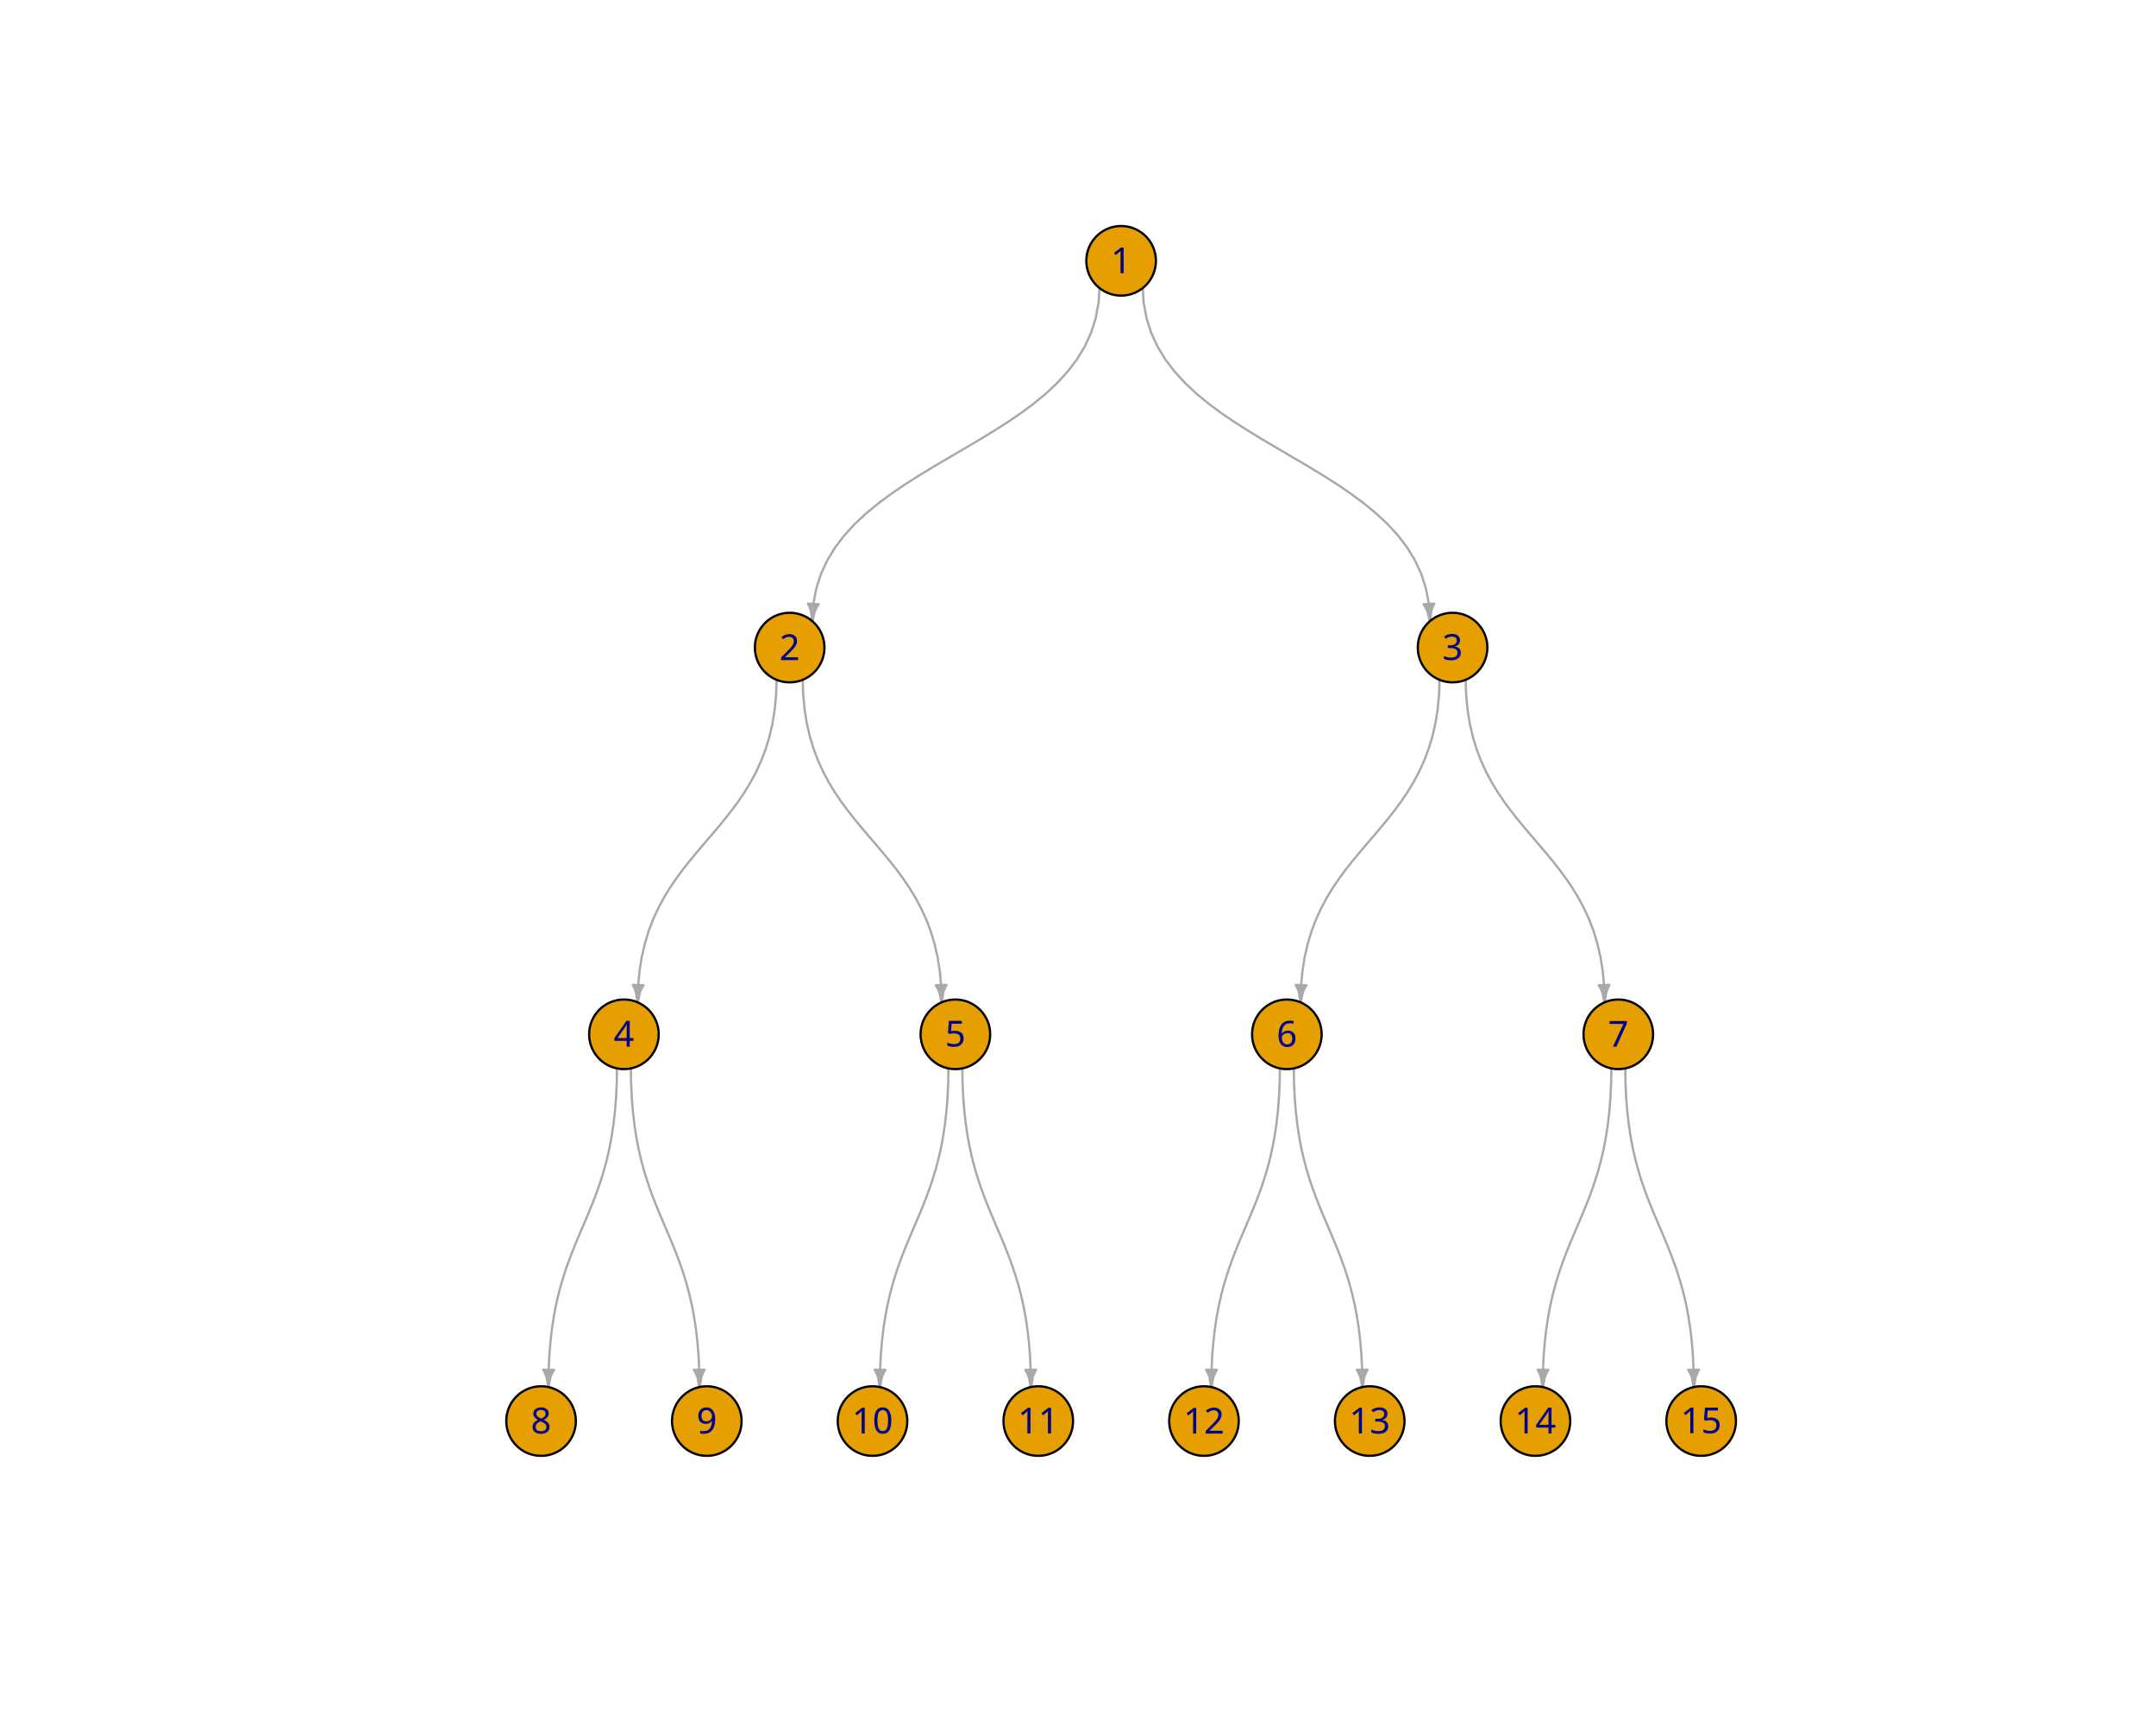
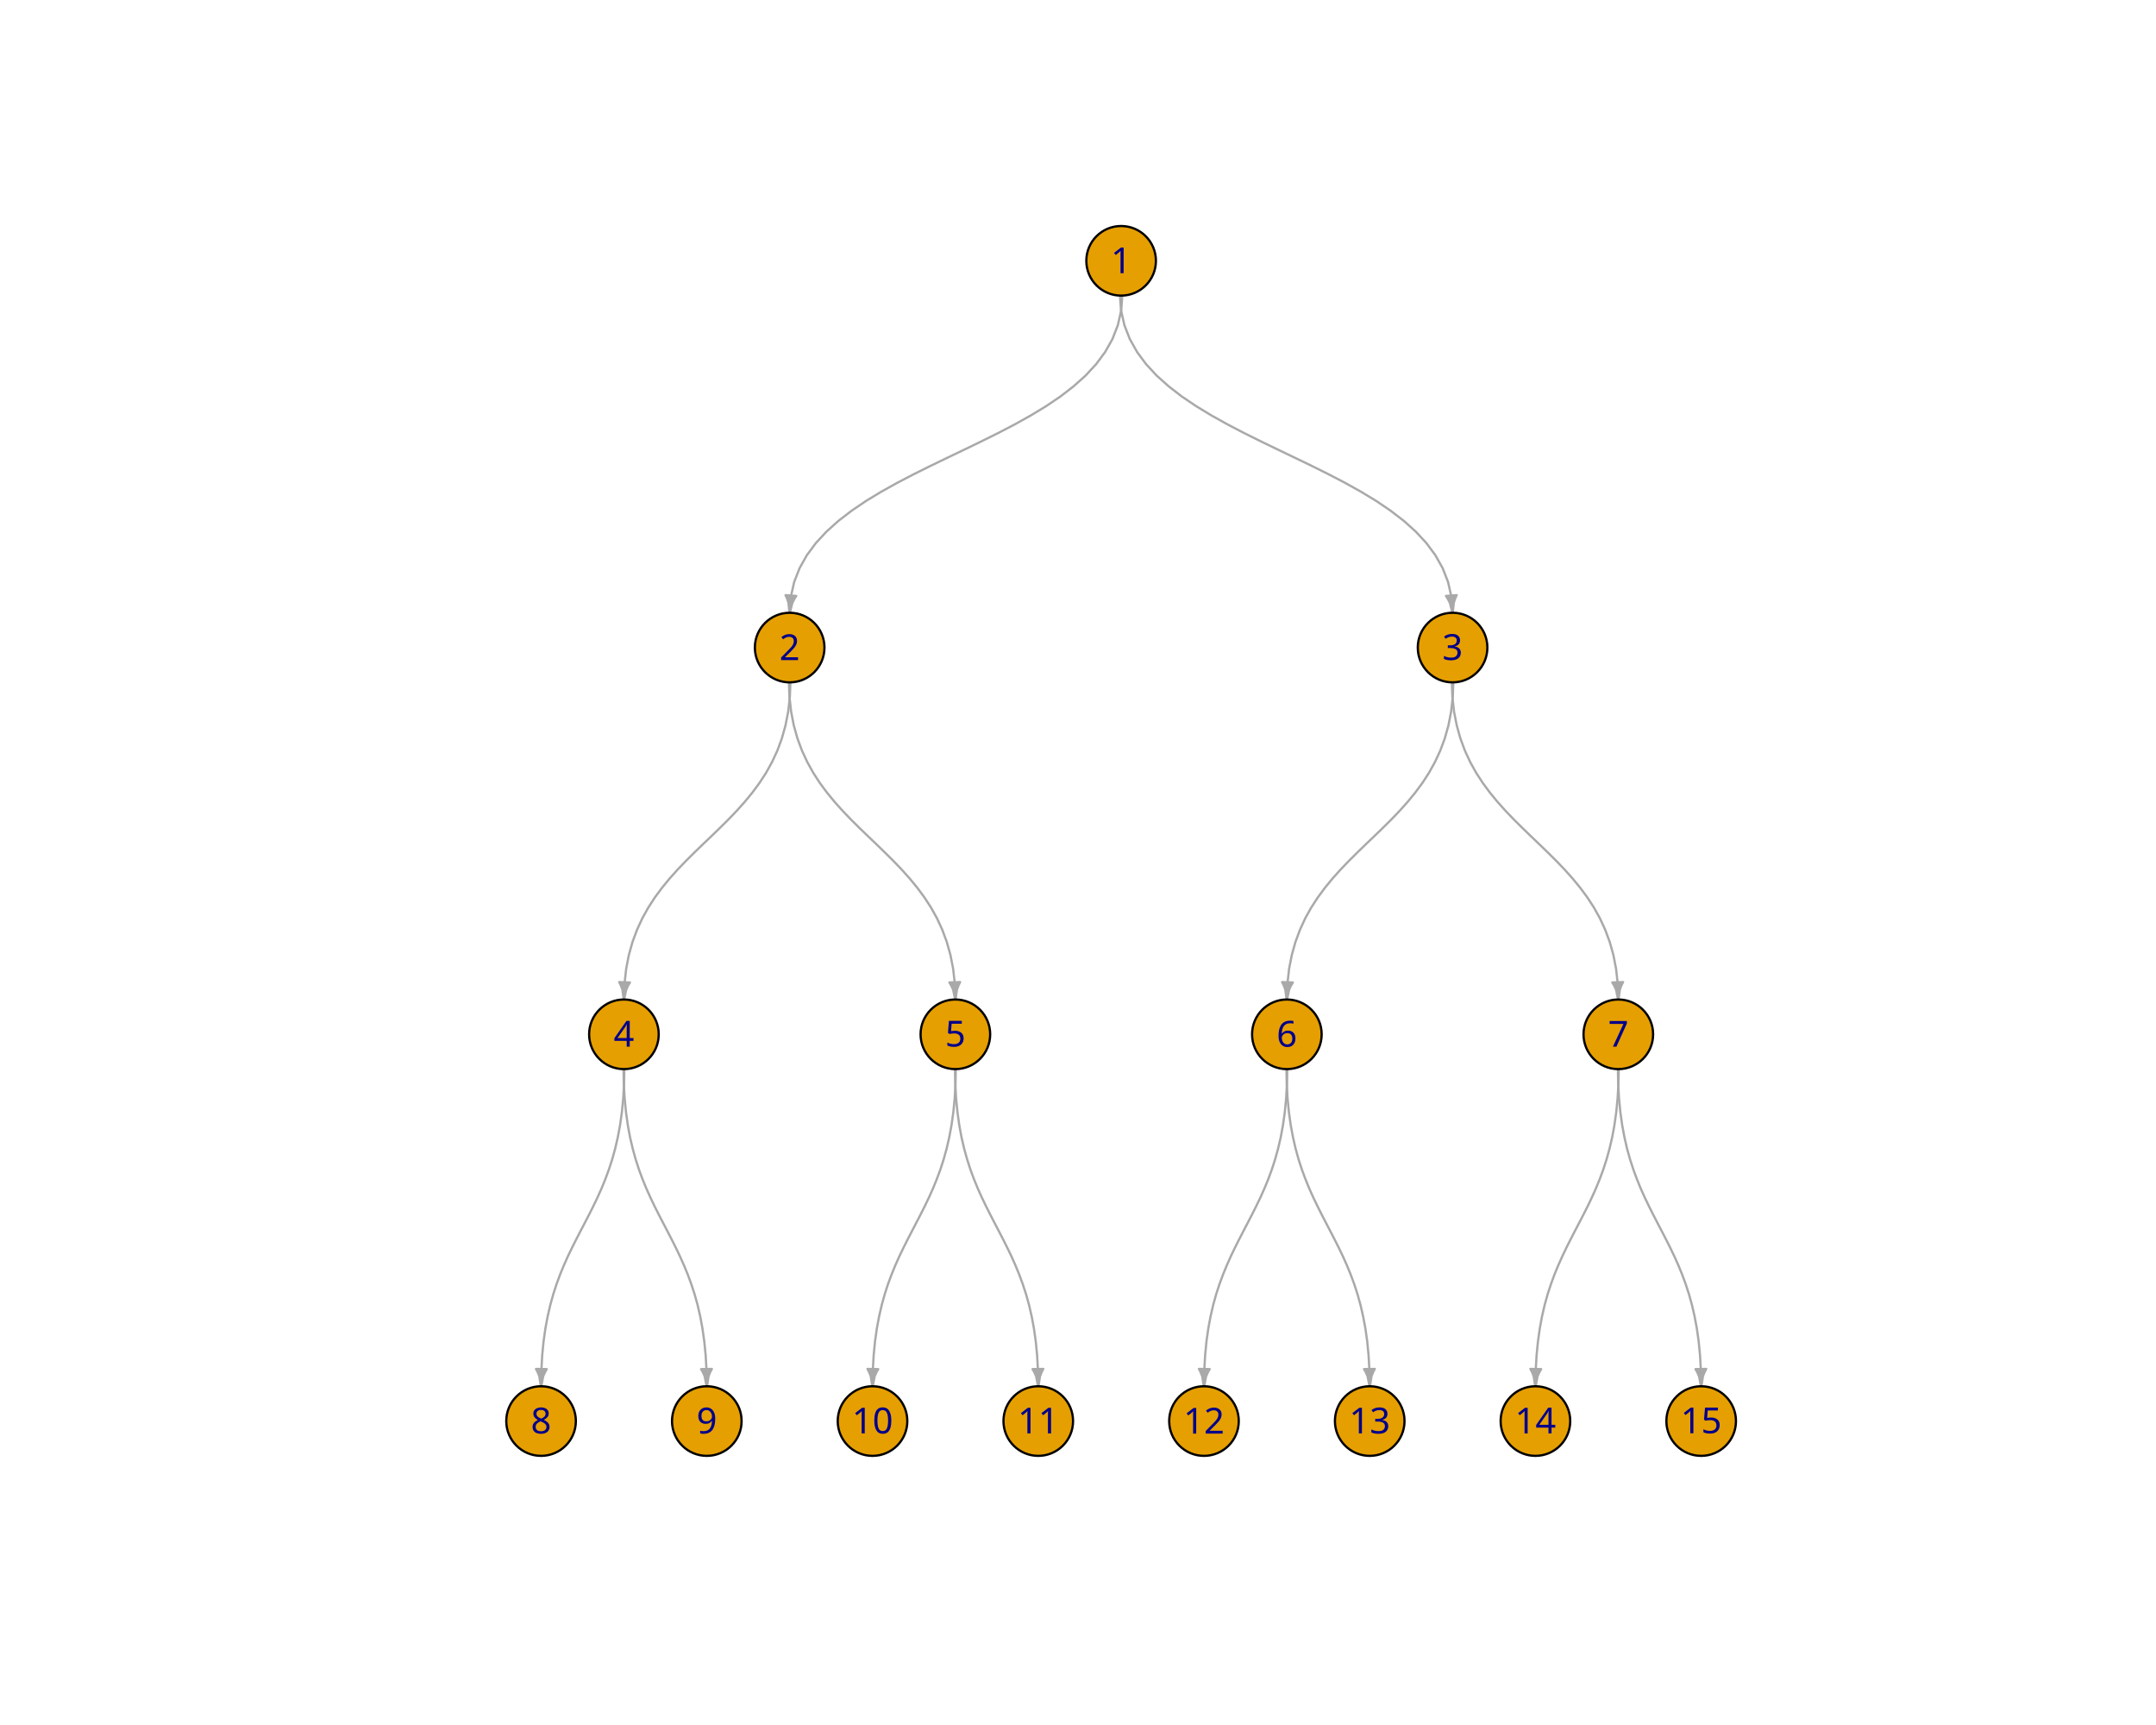
<svg xmlns="http://www.w3.org/2000/svg" class="svglite" data-engine-version="2.0" width="720.00pt" height="576.00pt" viewBox="0 0 720.00 576.00">
  <defs>
    <style type="text/css">
    .svglite line, .svglite polyline, .svglite polygon, .svglite path, .svglite rect, .svglite circle {
      fill: none;
      stroke: #000000;
      stroke-linecap: round;
      stroke-linejoin: round;
      stroke-miterlimit: 10.00;
    }
  </style>
  </defs>
  <rect width="100%" height="100%" style="stroke: none; fill: #FFFFFF;" />
  <defs>
    <clipPath id="cpMC4wMHw3MjAuMDB8MC4wMHw1NzYuMDA=">
      <rect x="0.00" y="0.00" width="720.00" height="576.00" />
    </clipPath>
  </defs>
  <g clip-path="url(#cpMC4wMHw3MjAuMDB8MC4wMHw1NzYuMDA=)">
</g>
  <defs>
    <clipPath id="cpNTkuMDR8Njg5Ljc2fDU5LjA0fDUwMi41Ng==">
      <rect x="59.04" y="59.04" width="630.72" height="443.52" />
    </clipPath>
  </defs>
  <g clip-path="url(#cpNTkuMDR8Njg5Ljc2fDU5LjA0fDUwMi41Ng==)">
-     <polyline points="367.21,95.48 366.88,101.07 365.90,106.29 364.34,111.17 362.24,115.73 359.64,120.01 356.59,124.02 353.14,127.79 349.34,131.36 345.23,134.76 340.86,138.00 336.27,141.11 331.52,144.13 326.66,147.08 321.72,149.99 316.76,152.89 311.82,155.80 306.96,158.75 302.21,161.77 297.63,164.89 293.26,168.13 289.15,171.52 285.34,175.09 281.89,178.86 278.84,182.88 276.24,187.15 274.14,191.71 272.58,196.59 271.61,201.81 271.27,207.41 " style="stroke-width: 0.75; stroke: #A9A9A9;" />
-     <polygon points="269.82,201.55 270.33,202.64 270.82,204.05 271.20,207.40 271.34,207.41 272.12,204.12 272.77,202.78 273.41,201.76 " style="stroke-width: 0.75; stroke: #A9A9A9; fill: #A9A9A9;" />
-     <polyline points="381.59,95.48 381.92,101.07 382.90,106.29 384.46,111.17 386.56,115.73 389.16,120.01 392.21,124.02 395.66,127.79 399.46,131.36 403.57,134.76 407.94,138.00 412.53,141.11 417.28,144.13 422.14,147.08 427.08,149.99 432.04,152.89 436.98,155.80 441.84,158.75 446.59,161.77 451.17,164.89 455.54,168.13 459.65,171.52 463.46,175.09 466.91,178.86 469.96,182.88 472.56,187.15 474.66,191.71 476.22,196.59 477.19,201.81 477.53,207.41 " style="stroke-width: 0.75; stroke: #A9A9A9;" />
-     <polygon points="475.39,201.76 476.03,202.78 476.68,204.12 477.46,207.41 477.60,207.40 477.98,204.05 478.47,202.64 478.98,201.55 " style="stroke-width: 0.75; stroke: #A9A9A9; fill: #A9A9A9;" />
-     <polyline points="259.36,226.38 259.19,231.80 258.72,236.85 257.97,241.57 256.95,245.98 255.69,250.12 254.22,254.00 252.55,257.65 250.71,261.11 248.72,264.39 246.61,267.53 244.39,270.54 242.09,273.46 239.74,276.32 237.35,279.13 234.95,281.94 232.56,284.75 230.21,287.61 227.91,290.53 225.69,293.54 223.58,296.68 221.59,299.96 219.75,303.42 218.08,307.07 216.60,310.95 215.35,315.09 214.33,319.50 213.57,324.22 213.10,329.27 212.94,334.69 " style="stroke-width: 0.75; stroke: #A9A9A9;" />
-     <polygon points="211.31,328.88 211.86,329.95 212.39,331.34 212.87,334.69 213.01,334.69 213.69,331.38 214.30,330.02 214.91,328.98 " style="stroke-width: 0.75; stroke: #A9A9A9; fill: #A9A9A9;" />
-     <polyline points="268.06,226.38 268.22,231.80 268.69,236.85 269.45,241.57 270.47,245.98 271.72,250.12 273.20,254.00 274.87,257.65 276.71,261.11 278.70,264.39 280.81,267.53 283.03,270.54 285.33,273.46 287.68,276.32 290.07,279.13 292.47,281.94 294.86,284.75 297.21,287.61 299.51,290.53 301.72,293.54 303.84,296.68 305.83,299.96 307.67,303.42 309.34,307.07 310.81,310.95 312.07,315.09 313.09,319.50 313.84,324.22 314.31,329.27 314.48,334.69 " style="stroke-width: 0.75; stroke: #A9A9A9;" />
-     <polygon points="312.50,328.98 313.11,330.02 313.73,331.38 314.40,334.69 314.55,334.69 315.02,331.34 315.56,329.95 316.10,328.88 " style="stroke-width: 0.75; stroke: #A9A9A9; fill: #A9A9A9;" />
-     <polyline points="480.74,226.38 480.58,231.80 480.11,236.85 479.35,241.57 478.33,245.98 477.08,250.12 475.60,254.00 473.93,257.65 472.09,261.11 470.10,264.39 467.99,267.53 465.77,270.54 463.47,273.46 461.12,276.32 458.73,279.13 456.33,281.94 453.94,284.75 451.59,287.61 449.29,290.53 447.08,293.54 444.96,296.68 442.97,299.96 441.13,303.42 439.46,307.07 437.99,310.95 436.73,315.09 435.71,319.50 434.96,324.22 434.49,329.27 434.32,334.69 " style="stroke-width: 0.75; stroke: #A9A9A9;" />
-     <polygon points="432.70,328.88 433.24,329.95 433.78,331.34 434.25,334.69 434.40,334.69 435.07,331.38 435.69,330.02 436.30,328.98 " style="stroke-width: 0.75; stroke: #A9A9A9; fill: #A9A9A9;" />
-     <polyline points="489.44,226.38 489.61,231.80 490.08,236.85 490.83,241.57 491.85,245.98 493.11,250.12 494.58,254.00 496.25,257.65 498.09,261.11 500.08,264.39 502.19,267.53 504.41,270.54 506.71,273.46 509.06,276.32 511.45,279.13 513.85,281.94 516.24,284.75 518.59,287.61 520.89,290.53 523.11,293.54 525.22,296.68 527.21,299.96 529.05,303.42 530.72,307.07 532.20,310.95 533.45,315.09 534.47,319.50 535.23,324.22 535.70,329.27 535.86,334.69 " style="stroke-width: 0.75; stroke: #A9A9A9;" />
-     <polygon points="533.89,328.98 534.50,330.02 535.11,331.38 535.79,334.69 535.93,334.69 536.41,331.34 536.94,329.95 537.49,328.88 " style="stroke-width: 0.75; stroke: #A9A9A9; fill: #A9A9A9;" />
-     <polyline points="206.05,356.17 205.97,361.52 205.74,366.51 205.36,371.17 204.86,375.53 204.24,379.62 203.51,383.45 202.69,387.06 201.78,390.47 200.79,393.71 199.75,396.81 198.66,399.79 197.52,402.67 196.36,405.49 195.18,408.28 193.99,411.04 192.81,413.82 191.65,416.64 190.52,419.53 189.42,422.51 188.38,425.60 187.40,428.85 186.49,432.26 185.66,435.87 184.93,439.70 184.31,443.79 183.81,448.15 183.44,452.81 183.20,457.80 183.12,463.15 " style="stroke-width: 0.75; stroke: #A9A9A9;" />
-     <polygon points="181.41,457.36 181.97,458.43 182.53,459.81 183.05,463.14 183.20,463.15 183.82,459.83 184.42,458.46 185.01,457.41 " style="stroke-width: 0.75; stroke: #A9A9A9; fill: #A9A9A9;" />
-     <polyline points="210.68,356.17 210.76,361.52 210.99,366.51 211.36,371.17 211.86,375.53 212.49,379.62 213.21,383.45 214.04,387.06 214.95,390.47 215.93,393.71 216.97,396.81 218.07,399.79 219.20,402.67 220.37,405.49 221.55,408.28 222.73,411.04 223.91,413.82 225.07,416.64 226.21,419.53 227.30,422.51 228.35,425.60 229.33,428.85 230.24,432.26 231.06,435.87 231.79,439.70 232.41,443.79 232.91,448.15 233.29,452.81 233.52,457.80 233.60,463.15 " style="stroke-width: 0.75; stroke: #A9A9A9;" />
-     <polygon points="231.71,457.41 232.31,458.46 232.90,459.83 233.53,463.15 233.67,463.14 234.20,459.81 234.75,458.43 235.31,457.36 " style="stroke-width: 0.75; stroke: #A9A9A9; fill: #A9A9A9;" />
-     <polyline points="316.74,356.17 316.66,361.52 316.43,366.51 316.05,371.17 315.55,375.53 314.93,379.62 314.20,383.45 313.38,387.06 312.47,390.47 311.49,393.71 310.44,396.81 309.35,399.79 308.21,402.67 307.05,405.49 305.87,408.28 304.69,411.04 303.51,413.82 302.34,416.64 301.21,419.53 300.11,422.51 299.07,425.60 298.09,428.85 297.18,432.26 296.35,435.87 295.63,439.70 295.00,443.79 294.50,448.15 294.13,452.81 293.90,457.80 293.82,463.15 " style="stroke-width: 0.75; stroke: #A9A9A9;" />
-     <polygon points="292.10,457.36 292.66,458.43 293.22,459.81 293.74,463.14 293.89,463.15 294.51,459.83 295.11,458.46 295.70,457.41 " style="stroke-width: 0.75; stroke: #A9A9A9; fill: #A9A9A9;" />
-     <polyline points="321.37,356.17 321.45,361.52 321.68,366.51 322.05,371.17 322.56,375.53 323.18,379.62 323.91,383.45 324.73,387.06 325.64,390.47 326.62,393.71 327.67,396.81 328.76,399.79 329.90,402.67 331.06,405.49 332.24,408.28 333.42,411.04 334.60,413.82 335.77,416.64 336.90,419.53 337.99,422.51 339.04,425.60 340.02,428.85 340.93,432.26 341.75,435.87 342.48,439.70 343.10,443.79 343.61,448.15 343.98,452.81 344.21,457.80 344.29,463.15 " style="stroke-width: 0.75; stroke: #A9A9A9;" />
-     <polygon points="342.41,457.41 343.00,458.46 343.59,459.83 344.22,463.15 344.36,463.14 344.89,459.81 345.45,458.43 346.01,457.36 " style="stroke-width: 0.75; stroke: #A9A9A9; fill: #A9A9A9;" />
-     <polyline points="427.43,356.17 427.35,361.52 427.12,366.51 426.75,371.17 426.24,375.53 425.62,379.62 424.89,383.45 424.07,387.06 423.16,390.47 422.18,393.71 421.13,396.81 420.04,399.79 418.90,402.67 417.74,405.49 416.56,408.28 415.38,411.04 414.20,413.82 413.03,416.64 411.90,419.53 410.81,422.51 409.76,425.60 408.78,428.85 407.87,432.26 407.05,435.87 406.32,439.70 405.70,443.79 405.19,448.15 404.82,452.81 404.59,457.80 404.51,463.15 " style="stroke-width: 0.75; stroke: #A9A9A9;" />
-     <polygon points="402.79,457.36 403.35,458.43 403.91,459.81 404.44,463.14 404.58,463.15 405.21,459.83 405.80,458.46 406.39,457.41 " style="stroke-width: 0.75; stroke: #A9A9A9; fill: #A9A9A9;" />
-     <polyline points="432.06,356.17 432.14,361.52 432.37,366.51 432.75,371.17 433.25,375.53 433.87,379.62 434.60,383.45 435.42,387.06 436.33,390.47 437.31,393.71 438.36,396.81 439.45,399.79 440.59,402.67 441.75,405.49 442.93,408.28 444.11,411.04 445.29,413.82 446.46,416.64 447.59,419.53 448.69,422.51 449.73,425.60 450.71,428.85 451.62,432.26 452.45,435.87 453.17,439.70 453.80,443.79 454.30,448.15 454.67,452.81 454.90,457.80 454.98,463.15 " style="stroke-width: 0.75; stroke: #A9A9A9;" />
-     <polygon points="453.10,457.41 453.69,458.46 454.29,459.83 454.91,463.15 455.06,463.14 455.58,459.81 456.14,458.43 456.70,457.36 " style="stroke-width: 0.75; stroke: #A9A9A9; fill: #A9A9A9;" />
-     <polyline points="538.12,356.17 538.04,361.52 537.81,366.51 537.44,371.17 536.94,375.53 536.31,379.62 535.59,383.45 534.76,387.06 533.85,390.47 532.87,393.71 531.83,396.81 530.73,399.79 529.60,402.67 528.43,405.49 527.25,408.28 526.07,411.04 524.89,413.82 523.73,416.64 522.59,419.53 521.50,422.51 520.45,425.60 519.47,428.85 518.56,432.26 517.74,435.87 517.01,439.70 516.39,443.79 515.89,448.15 515.51,452.81 515.28,457.80 515.20,463.15 " style="stroke-width: 0.75; stroke: #A9A9A9;" />
-     <polygon points="513.49,457.36 514.05,458.43 514.60,459.81 515.13,463.14 515.27,463.15 515.90,459.83 516.49,458.46 517.09,457.41 " style="stroke-width: 0.75; stroke: #A9A9A9; fill: #A9A9A9;" />
-     <polyline points="542.75,356.17 542.83,361.52 543.06,366.51 543.44,371.17 543.94,375.53 544.56,379.62 545.29,383.45 546.11,387.06 547.02,390.47 548.01,393.71 549.05,396.81 550.14,399.79 551.28,402.67 552.44,405.49 553.62,408.28 554.81,411.04 555.99,413.82 557.15,416.64 558.28,419.53 559.38,422.51 560.42,425.60 561.40,428.85 562.31,432.26 563.14,435.87 563.87,439.70 564.49,443.79 564.99,448.15 565.36,452.81 565.60,457.80 565.68,463.15 " style="stroke-width: 0.75; stroke: #A9A9A9;" />
-     <polygon points="563.79,457.41 564.38,458.46 564.98,459.83 565.60,463.15 565.75,463.14 566.27,459.81 566.83,458.43 567.39,457.36 " style="stroke-width: 0.75; stroke: #A9A9A9; fill: #A9A9A9;" />
+     <polyline points="374.82,98.31 374.43,103.63 373.30,108.59 371.50,113.22 369.06,117.55 366.05,121.61 362.52,125.42 358.52,129.00 354.12,132.40 349.35,135.62 344.29,138.69 338.99,141.65 333.49,144.52 327.85,147.32 322.13,150.09 316.39,152.84 310.67,155.60 305.04,158.40 299.54,161.27 294.23,164.23 289.17,167.30 284.41,170.53 280.00,173.92 276.01,177.50 272.48,181.31 269.47,185.37 267.03,189.70 265.22,194.33 264.10,199.29 263.71,204.61 " style="stroke-width: 0.75; stroke: #A9A9A9;" />
+     <polygon points="262.33,198.73 262.83,199.83 263.30,201.24 263.64,204.60 263.78,204.61 264.60,201.34 265.27,200.01 265.92,198.99 " style="stroke-width: 0.75; stroke: #A9A9A9; fill: #A9A9A9;" />
+     <polyline points="373.98,98.31 374.37,103.63 375.50,108.59 377.30,113.22 379.74,117.55 382.75,121.61 386.28,125.42 390.28,129.00 394.68,132.40 399.45,135.62 404.51,138.69 409.81,141.65 415.31,144.52 420.95,147.32 426.67,150.09 432.41,152.84 438.13,155.60 443.76,158.40 449.26,161.27 454.57,164.23 459.63,167.30 464.39,170.53 468.80,173.92 472.79,177.50 476.32,181.31 479.33,185.37 481.77,189.70 483.58,194.33 484.70,199.29 485.09,204.61 " style="stroke-width: 0.75; stroke: #A9A9A9;" />
+     <polygon points="482.88,198.99 483.53,200.01 484.20,201.34 485.02,204.61 485.16,204.60 485.50,201.24 485.97,199.83 486.47,198.73 " style="stroke-width: 0.75; stroke: #A9A9A9; fill: #A9A9A9;" />
+     <polyline points="263.97,227.34 263.78,232.66 263.22,237.63 262.31,242.26 261.09,246.60 259.59,250.66 257.82,254.47 255.82,258.07 253.61,261.46 251.23,264.68 248.70,267.76 246.04,270.73 243.29,273.60 240.47,276.40 237.61,279.17 234.73,281.92 231.87,284.69 229.05,287.49 226.30,290.36 223.64,293.33 221.11,296.41 218.72,299.63 216.52,303.02 214.52,306.61 212.75,310.43 211.24,314.49 210.02,318.83 209.12,323.46 208.56,328.43 208.36,333.75 " style="stroke-width: 0.75; stroke: #A9A9A9;" />
+     <polygon points="206.77,327.93 207.31,329.00 207.84,330.40 208.29,333.74 208.43,333.75 209.13,330.45 209.76,329.09 210.37,328.06 " style="stroke-width: 0.75; stroke: #A9A9A9; fill: #A9A9A9;" />
+     <polyline points="263.44,227.34 263.64,232.66 264.20,237.63 265.10,242.26 266.32,246.60 267.83,250.66 269.60,254.47 271.60,258.07 273.80,261.46 276.19,264.68 278.72,267.76 281.38,270.73 284.13,273.60 286.95,276.40 289.81,279.17 292.69,281.92 295.55,284.69 298.37,287.49 301.12,290.36 303.78,293.33 306.31,296.41 308.69,299.63 310.90,303.02 312.90,306.61 314.66,310.43 316.17,314.49 317.39,318.83 318.30,323.46 318.86,328.43 319.05,333.75 " style="stroke-width: 0.75; stroke: #A9A9A9;" />
+     <polygon points="317.05,328.06 317.66,329.09 318.29,330.45 318.98,333.75 319.13,333.74 319.58,330.40 320.11,329.00 320.64,327.93 " style="stroke-width: 0.75; stroke: #A9A9A9; fill: #A9A9A9;" />
+     <polyline points="485.36,227.34 485.16,232.66 484.60,237.63 483.70,242.26 482.48,246.60 480.97,250.66 479.20,254.47 477.20,258.07 475.00,261.46 472.61,264.68 470.08,267.76 467.42,270.73 464.67,273.60 461.85,276.40 458.99,279.17 456.11,281.92 453.25,284.69 450.43,287.49 447.68,290.36 445.02,293.33 442.49,296.41 440.11,299.63 437.90,303.02 435.90,306.61 434.14,310.43 432.63,314.49 431.41,318.83 430.50,323.46 429.94,328.43 429.75,333.75 " style="stroke-width: 0.75; stroke: #A9A9A9;" />
+     <polygon points="428.16,327.93 428.69,329.00 429.22,330.40 429.67,333.74 429.82,333.75 430.51,330.45 431.14,329.09 431.75,328.06 " style="stroke-width: 0.75; stroke: #A9A9A9; fill: #A9A9A9;" />
+     <polyline points="484.83,227.34 485.02,232.66 485.58,237.63 486.49,242.26 487.71,246.60 489.21,250.66 490.98,254.47 492.98,258.07 495.19,261.46 497.57,264.68 500.10,267.76 502.76,270.73 505.51,273.60 508.33,276.40 511.19,279.17 514.07,281.92 516.93,284.69 519.75,287.49 522.50,290.36 525.16,293.33 527.69,296.41 530.08,299.63 532.28,303.02 534.28,306.61 536.05,310.43 537.56,314.49 538.78,318.83 539.68,323.46 540.24,328.43 540.44,333.75 " style="stroke-width: 0.75; stroke: #A9A9A9;" />
+     <polygon points="538.43,328.06 539.04,329.09 539.67,330.45 540.37,333.75 540.51,333.74 540.96,330.40 541.49,329.00 542.03,327.93 " style="stroke-width: 0.75; stroke: #A9A9A9; fill: #A9A9A9;" />
+     <polyline points="208.51,356.44 208.41,361.76 208.13,366.72 207.68,371.36 207.07,375.70 206.31,379.77 205.43,383.58 204.43,387.17 203.32,390.57 202.13,393.79 200.87,396.88 199.54,399.84 198.16,402.71 196.75,405.52 195.32,408.28 193.88,411.04 192.45,413.81 191.04,416.61 189.66,419.48 188.33,422.45 187.06,425.53 185.87,428.76 184.77,432.15 183.77,435.74 182.89,439.56 182.13,443.62 181.52,447.96 181.07,452.60 180.79,457.57 180.69,462.89 " style="stroke-width: 0.75; stroke: #A9A9A9;" />
+     <polygon points="178.99,457.10 179.55,458.16 180.10,459.55 180.62,462.89 180.76,462.89 181.40,459.57 182.00,458.21 182.59,457.16 " style="stroke-width: 0.75; stroke: #A9A9A9; fill: #A9A9A9;" />
+     <polyline points="208.22,356.44 208.31,361.76 208.60,366.72 209.05,371.36 209.66,375.70 210.41,379.77 211.30,383.58 212.30,387.17 213.40,390.57 214.59,393.79 215.86,396.88 217.19,399.84 218.56,402.71 219.98,405.52 221.41,408.28 222.85,411.04 224.28,413.81 225.69,416.61 227.06,419.48 228.39,422.45 229.66,425.53 230.85,428.76 231.96,432.15 232.96,435.74 233.84,439.56 234.59,443.62 235.20,447.96 235.66,452.60 235.94,457.57 236.04,462.89 " style="stroke-width: 0.75; stroke: #A9A9A9;" />
+     <polygon points="234.13,457.16 234.73,458.21 235.33,459.57 235.96,462.89 236.11,462.89 236.62,459.55 237.17,458.16 237.73,457.10 " style="stroke-width: 0.75; stroke: #A9A9A9; fill: #A9A9A9;" />
+     <polyline points="319.20,356.44 319.10,361.76 318.82,366.72 318.37,371.36 317.76,375.70 317.00,379.77 316.12,383.58 315.12,387.17 314.02,390.57 312.82,393.79 311.56,396.88 310.23,399.84 308.85,402.71 307.44,405.52 306.01,408.28 304.57,411.04 303.14,413.81 301.73,416.61 300.35,419.48 299.02,422.45 297.76,425.53 296.56,428.76 295.46,432.15 294.46,435.74 293.58,439.56 292.82,443.62 292.21,447.96 291.76,452.60 291.48,457.57 291.38,462.89 " style="stroke-width: 0.75; stroke: #A9A9A9;" />
+     <polygon points="289.69,457.10 290.24,458.16 290.79,459.55 291.31,462.89 291.45,462.89 292.09,459.57 292.69,458.21 293.29,457.16 " style="stroke-width: 0.75; stroke: #A9A9A9; fill: #A9A9A9;" />
+     <polyline points="318.91,356.44 319.01,361.76 319.29,366.72 319.74,371.36 320.35,375.70 321.10,379.77 321.99,383.58 322.99,387.17 324.09,390.57 325.28,393.79 326.55,396.88 327.88,399.84 329.26,402.71 330.67,405.52 332.10,408.28 333.54,411.04 334.97,413.81 336.38,416.61 337.76,419.48 339.08,422.45 340.35,425.53 341.54,428.76 342.65,432.15 343.65,435.74 344.53,439.56 345.29,443.62 345.90,447.96 346.35,452.60 346.63,457.57 346.73,462.89 " style="stroke-width: 0.75; stroke: #A9A9A9;" />
+     <polygon points="344.82,457.16 345.42,458.21 346.02,459.57 346.66,462.89 346.80,462.89 347.31,459.55 347.87,458.16 348.42,457.10 " style="stroke-width: 0.75; stroke: #A9A9A9; fill: #A9A9A9;" />
+     <polyline points="429.89,356.44 429.79,361.76 429.51,366.72 429.06,371.36 428.45,375.70 427.70,379.77 426.81,383.58 425.81,387.17 424.71,390.57 423.52,393.79 422.25,396.88 420.92,399.84 419.54,402.71 418.13,405.52 416.70,408.28 415.26,411.04 413.83,413.81 412.42,416.61 411.04,419.48 409.72,422.45 408.45,425.53 407.26,428.76 406.15,432.15 405.15,435.74 404.27,439.56 403.51,443.62 402.90,447.96 402.45,452.60 402.17,457.57 402.07,462.89 " style="stroke-width: 0.75; stroke: #A9A9A9;" />
+     <polygon points="400.38,457.10 400.93,458.16 401.49,459.55 402.00,462.89 402.14,462.89 402.78,459.57 403.38,458.21 403.98,457.16 " style="stroke-width: 0.75; stroke: #A9A9A9; fill: #A9A9A9;" />
+     <polyline points="429.60,356.44 429.70,361.76 429.98,366.72 430.43,371.36 431.04,375.70 431.80,379.77 432.68,383.58 433.68,387.17 434.78,390.57 435.98,393.79 437.24,396.88 438.57,399.84 439.95,402.71 441.36,405.52 442.79,408.28 444.23,411.04 445.66,413.81 447.07,416.61 448.45,419.48 449.78,422.45 451.04,425.53 452.24,428.76 453.34,432.15 454.34,435.74 455.22,439.56 455.98,443.62 456.59,447.96 457.04,452.60 457.32,457.57 457.42,462.89 " style="stroke-width: 0.75; stroke: #A9A9A9;" />
+     <polygon points="455.51,457.16 456.11,458.21 456.71,459.57 457.35,462.89 457.49,462.89 458.01,459.55 458.56,458.16 459.11,457.10 " style="stroke-width: 0.75; stroke: #A9A9A9; fill: #A9A9A9;" />
+     <polyline points="540.58,356.44 540.49,361.76 540.20,366.72 539.75,371.36 539.14,375.70 538.39,379.77 537.50,383.58 536.50,387.17 535.40,390.57 534.21,393.79 532.94,396.88 531.61,399.84 530.24,402.71 528.82,405.52 527.39,408.28 525.95,411.04 524.52,413.81 523.11,416.61 521.74,419.48 520.41,422.45 519.14,425.53 517.95,428.76 516.84,432.15 515.84,435.74 514.96,439.56 514.21,443.62 513.60,447.96 513.14,452.60 512.86,457.57 512.76,462.89 " style="stroke-width: 0.75; stroke: #A9A9A9;" />
+     <polygon points="511.07,457.10 511.63,458.16 512.18,459.55 512.69,462.89 512.84,462.89 513.47,459.57 514.07,458.21 514.67,457.16 " style="stroke-width: 0.75; stroke: #A9A9A9; fill: #A9A9A9;" />
+     <polyline points="540.29,356.44 540.39,361.76 540.67,366.72 541.12,371.36 541.73,375.70 542.49,379.77 543.37,383.58 544.37,387.17 545.48,390.57 546.67,393.79 547.93,396.88 549.26,399.84 550.64,402.71 552.05,405.52 553.48,408.28 554.92,411.04 556.35,413.81 557.76,416.61 559.14,419.48 560.47,422.45 561.74,425.53 562.93,428.76 564.03,432.15 565.03,435.74 565.91,439.56 566.67,443.62 567.28,447.96 567.73,452.60 568.01,457.57 568.11,462.89 " style="stroke-width: 0.75; stroke: #A9A9A9;" />
+     <polygon points="566.21,457.16 566.80,458.21 567.40,459.57 568.04,462.89 568.18,462.89 568.70,459.55 569.25,458.16 569.81,457.10 " style="stroke-width: 0.75; stroke: #A9A9A9; fill: #A9A9A9;" />
    <circle cx="374.40" cy="87.09" r="11.62" style="stroke-width: 0.75; fill: #E69F00;" />
    <circle cx="263.71" cy="216.23" r="11.62" style="stroke-width: 0.75; fill: #E69F00;" />
    <circle cx="485.09" cy="216.23" r="11.62" style="stroke-width: 0.75; fill: #E69F00;" />
    <circle cx="208.36" cy="345.37" r="11.62" style="stroke-width: 0.75; fill: #E69F00;" />
    <circle cx="319.05" cy="345.37" r="11.62" style="stroke-width: 0.75; fill: #E69F00;" />
    <circle cx="429.75" cy="345.37" r="11.62" style="stroke-width: 0.75; fill: #E69F00;" />
    <circle cx="540.44" cy="345.37" r="11.62" style="stroke-width: 0.75; fill: #E69F00;" />
    <circle cx="180.69" cy="474.51" r="11.62" style="stroke-width: 0.75; fill: #E69F00;" />
    <circle cx="236.04" cy="474.51" r="11.62" style="stroke-width: 0.75; fill: #E69F00;" />
    <circle cx="291.38" cy="474.51" r="11.62" style="stroke-width: 0.75; fill: #E69F00;" />
    <circle cx="346.73" cy="474.51" r="11.62" style="stroke-width: 0.75; fill: #E69F00;" />
    <circle cx="402.07" cy="474.51" r="11.62" style="stroke-width: 0.75; fill: #E69F00;" />
    <circle cx="457.42" cy="474.51" r="11.62" style="stroke-width: 0.75; fill: #E69F00;" />
    <circle cx="512.76" cy="474.51" r="11.62" style="stroke-width: 0.75; fill: #E69F00;" />
    <circle cx="568.11" cy="474.51" r="11.62" style="stroke-width: 0.75; fill: #E69F00;" />
  </g>
  <g clip-path="url(#cpMC4wMHw3MjAuMDB8MC4wMHw1NzYuMDA=)">
    <text x="374.40" y="91.22" text-anchor="middle" style="font-size: 12.00px; fill: #00008B; font-family: sans;" textLength="6.67px" lengthAdjust="spacingAndGlyphs">1</text>
    <text x="263.71" y="220.42" text-anchor="middle" style="font-size: 12.00px; fill: #00008B; font-family: sans;" textLength="6.67px" lengthAdjust="spacingAndGlyphs">2</text>
    <text x="485.09" y="220.36" text-anchor="middle" style="font-size: 12.00px; fill: #00008B; font-family: sans;" textLength="6.67px" lengthAdjust="spacingAndGlyphs">3</text>
    <text x="208.36" y="349.50" text-anchor="middle" style="font-size: 12.00px; fill: #00008B; font-family: sans;" textLength="6.67px" lengthAdjust="spacingAndGlyphs">4</text>
    <text x="319.05" y="349.44" text-anchor="middle" style="font-size: 12.00px; fill: #00008B; font-family: sans;" textLength="6.67px" lengthAdjust="spacingAndGlyphs">5</text>
    <text x="429.75" y="349.50" text-anchor="middle" style="font-size: 12.00px; fill: #00008B; font-family: sans;" textLength="6.67px" lengthAdjust="spacingAndGlyphs">6</text>
    <text x="540.44" y="349.50" text-anchor="middle" style="font-size: 12.00px; fill: #00008B; font-family: sans;" textLength="6.67px" lengthAdjust="spacingAndGlyphs">7</text>
    <text x="180.69" y="478.64" text-anchor="middle" style="font-size: 12.00px; fill: #00008B; font-family: sans;" textLength="6.67px" lengthAdjust="spacingAndGlyphs">8</text>
    <text x="236.04" y="478.64" text-anchor="middle" style="font-size: 12.00px; fill: #00008B; font-family: sans;" textLength="6.67px" lengthAdjust="spacingAndGlyphs">9</text>
    <text x="291.38" y="478.64" text-anchor="middle" style="font-size: 12.00px; fill: #00008B; font-family: sans;" textLength="13.35px" lengthAdjust="spacingAndGlyphs">10</text>
    <text x="346.73" y="478.64" text-anchor="middle" style="font-size: 12.00px; fill: #00008B; font-family: sans;" textLength="13.35px" lengthAdjust="spacingAndGlyphs">11</text>
    <text x="402.07" y="478.70" text-anchor="middle" style="font-size: 12.00px; fill: #00008B; font-family: sans;" textLength="13.35px" lengthAdjust="spacingAndGlyphs">12</text>
    <text x="457.42" y="478.64" text-anchor="middle" style="font-size: 12.00px; fill: #00008B; font-family: sans;" textLength="13.35px" lengthAdjust="spacingAndGlyphs">13</text>
    <text x="512.76" y="478.64" text-anchor="middle" style="font-size: 12.00px; fill: #00008B; font-family: sans;" textLength="13.35px" lengthAdjust="spacingAndGlyphs">14</text>
    <text x="568.11" y="478.58" text-anchor="middle" style="font-size: 12.00px; fill: #00008B; font-family: sans;" textLength="13.35px" lengthAdjust="spacingAndGlyphs">15</text>
  </g>
</svg>
